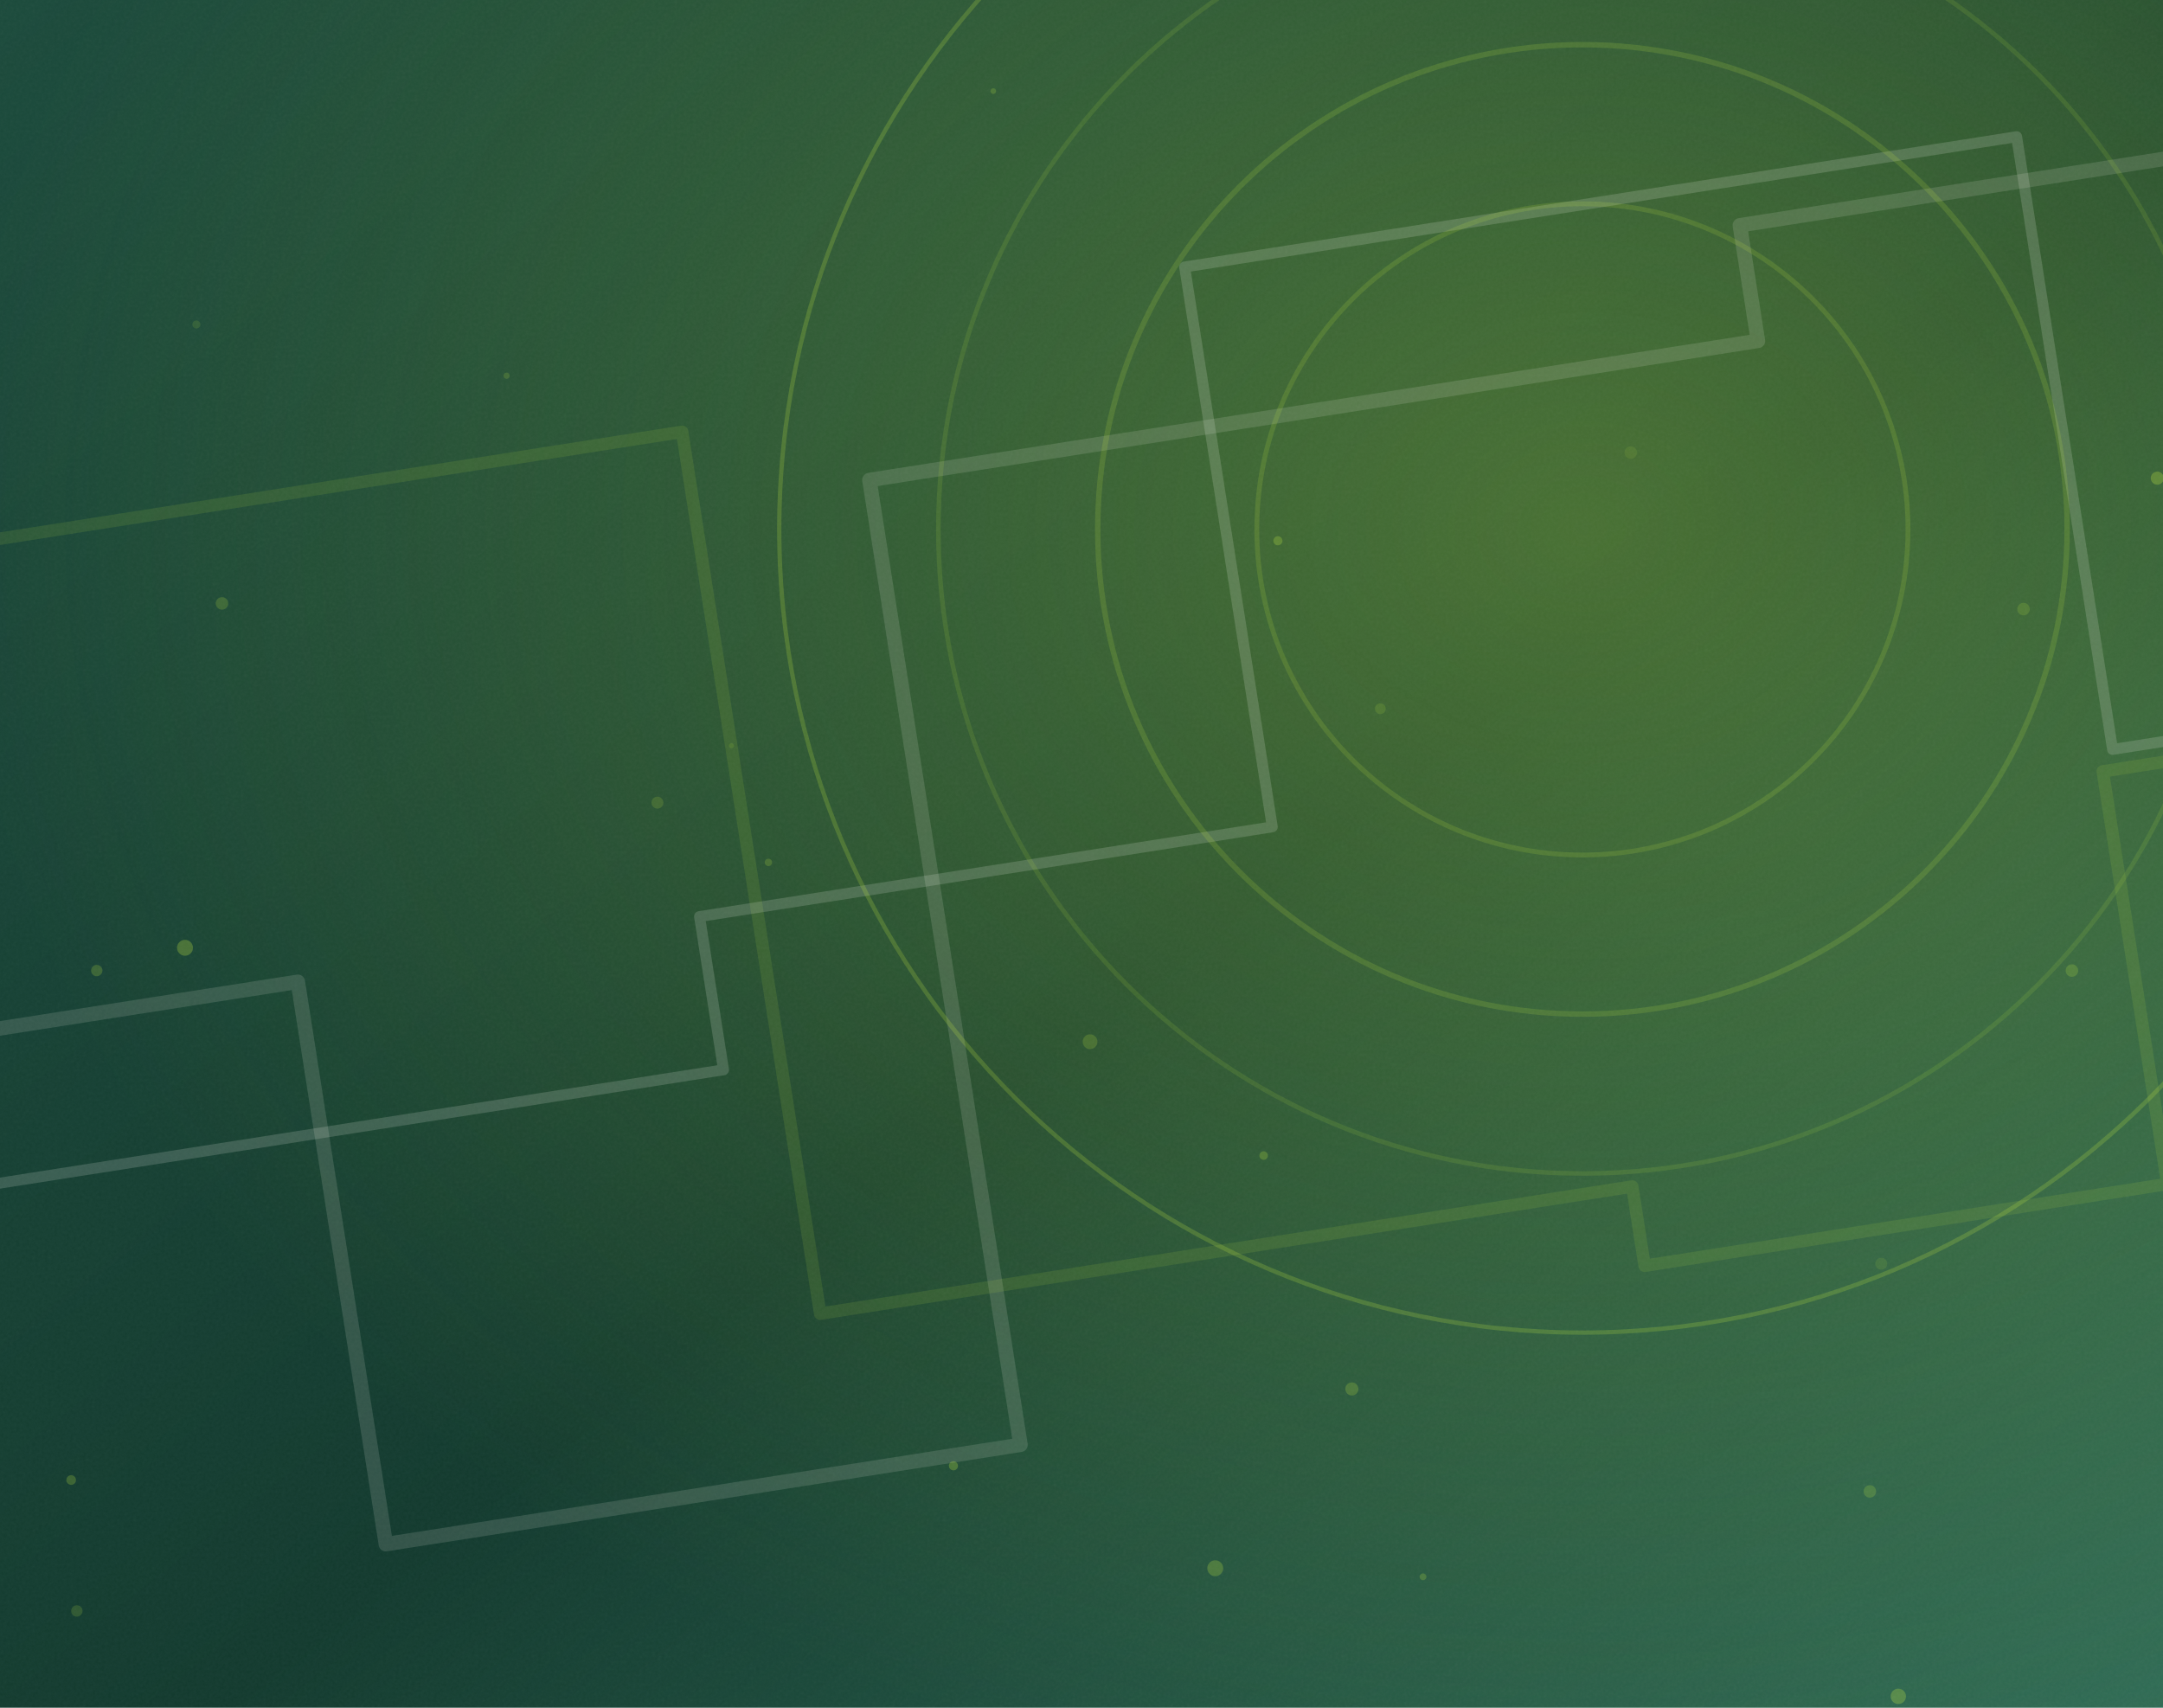
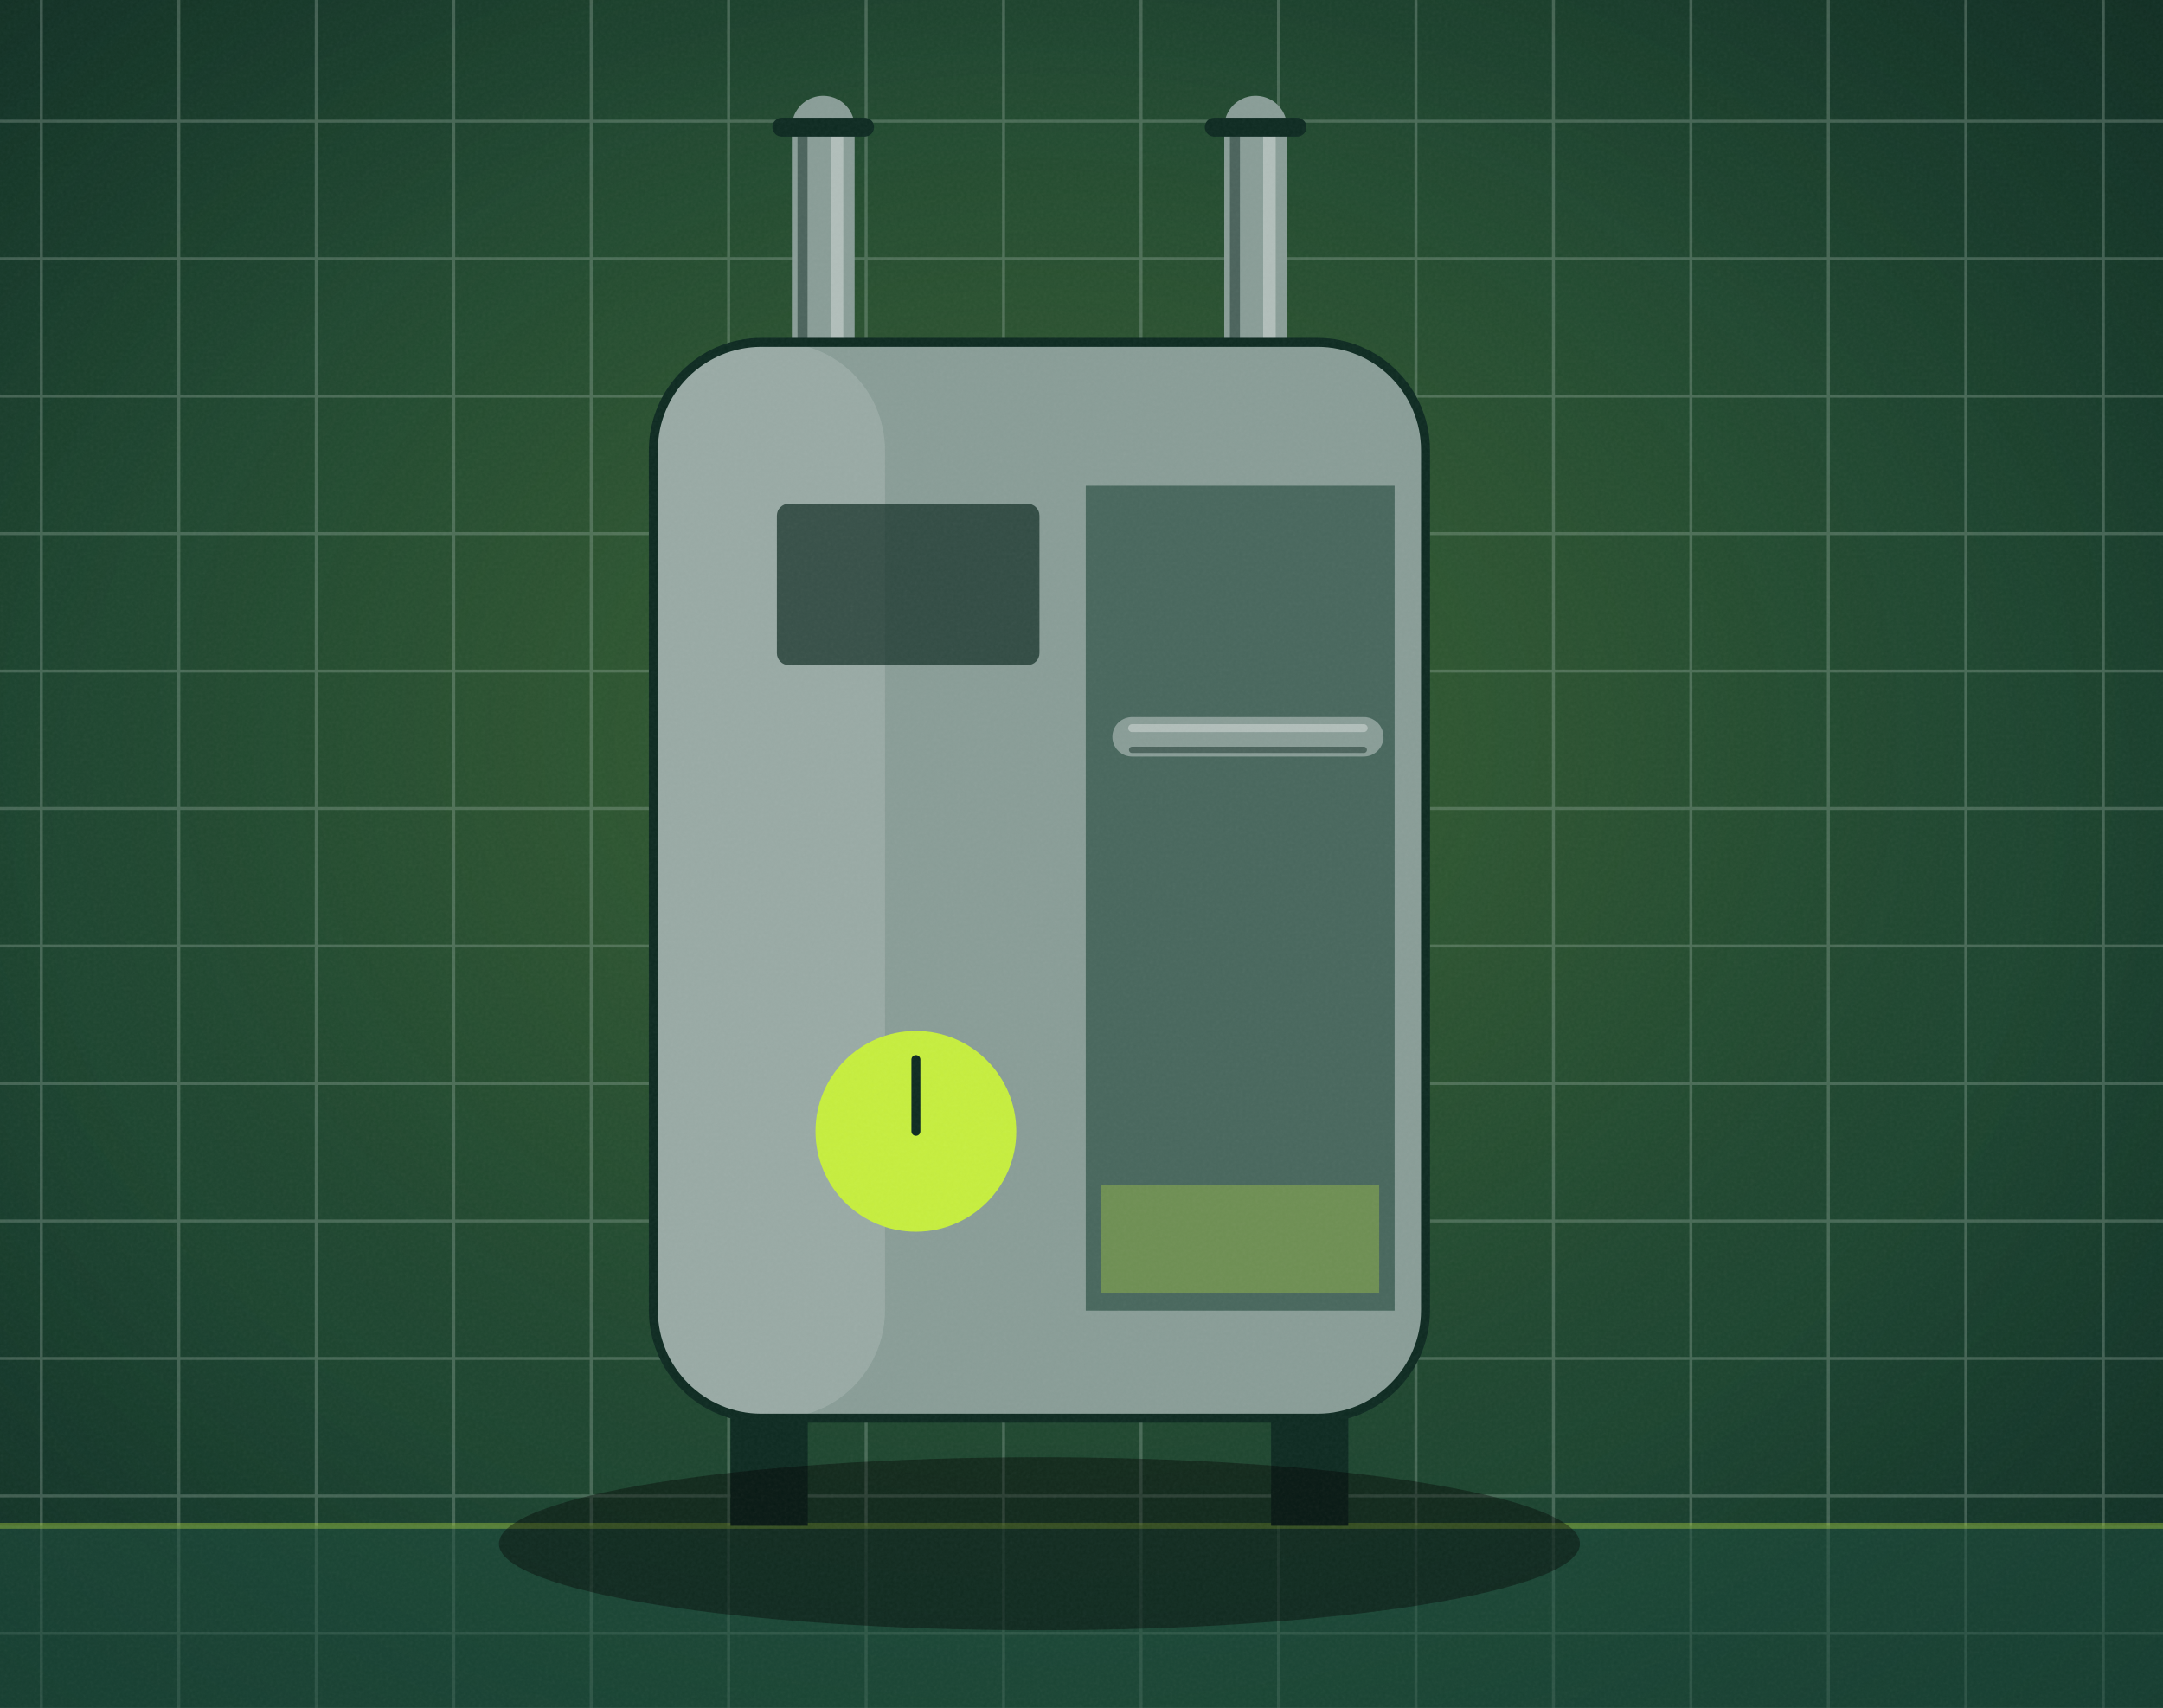
- <svg xmlns="http://www.w3.org/2000/svg" viewBox="0 0 760 600" width="760" height="600" role="img" aria-label="Completed project photograph 3">
+ <svg xmlns="http://www.w3.org/2000/svg" viewBox="0 0 760 600" width="760" height="600" role="img" aria-label="Tankless water heater conversion in a new build">
  <defs>
-     <linearGradient id="g" x1="0" y1="0" x2="1" y2="1">
-       <stop offset="0%" stop-color="#1b4a3b" />
-       <stop offset="55%" stop-color="#123a2e" />
-       <stop offset="100%" stop-color="#2f6b55" />
-     </linearGradient>
-     <radialGradient id="glow" cx="0.73" cy="0.31" r="0.75">
-       <stop offset="0%" stop-color="#c6ee3e" stop-opacity="0.3" />
-       <stop offset="100%" stop-color="#c6ee3e" stop-opacity="0" />
-     </radialGradient>
-     <filter id="grain">
+     <filter id="gr-s203">
      <feTurbulence type="fractalNoise" baseFrequency="0.9" numOctaves="3" />
      <feColorMatrix type="saturate" values="0" />
    </filter>
-     <clipPath id="clip">
-       <rect width="760" height="600" />
+     <clipPath id="frame-s203">
+       <rect width="100%" height="100%" />
    </clipPath>
  </defs>
-   <g clip-path="url(#clip)">
-     <rect width="760" height="600" fill="url(#g)" />
-     <rect width="760" height="600" fill="url(#glow)" />
-     <g transform="rotate(-8.9 380 300)">
-       <path d="M-76.0,301.8 L101.0,301.8 L101.0,501.8 L326.7,501.8 L326.7,158.7 L642.7,158.7 L642.7,117.6 L836.0,117.6" fill="none" stroke="#f6f4ec" stroke-width="5.089" stroke-linecap="round" stroke-linejoin="round" opacity="0.14" />
-       <path d="M-76.0,131.8 L264.3,131.8 L264.3,445.4 L553.1,445.4 L553.1,473.6 L739.0,473.6 L739.0,326.9 L952.3,326.9 L952.3,515.0 L1128.5,515.0 L1128.5,210.4 L836.0,210.4" fill="none" stroke="#c6ee3e" stroke-width="4.39" stroke-linecap="round" stroke-linejoin="round" opacity="0.11" />
-       <path d="M-76.0,355.5 L244.0,355.5 L244.0,301.0 L447.7,301.0 L447.7,101.9 L743.6,101.9 L743.6,319.8 L1095.6,319.8 L1095.6,477.9 L1279.6,477.9 L1279.6,448.7 L836.0,448.7" fill="none" stroke="#f6f4ec" stroke-width="3.832" stroke-linecap="round" stroke-linejoin="round" opacity="0.17" />
+   <rect width="760" height="600" fill="#123a2e" />
+   <g clip-path="url(#frame-s203)">
+     <g transform="translate(365.22,309.28) scale(1.05,1.05) translate(-380,-300)">
+       <rect width="760" height="600" fill="#123a2e" />
+       <radialGradient id="bloom-s203" cx="0.5" cy="0.42" r="0.72">
+         <stop offset="0%" stop-color="#c6ee3e" stop-opacity="0.22" />
+         <stop offset="55%" stop-color="#c6ee3e" stop-opacity="0.07" />
+         <stop offset="100%" stop-color="#c6ee3e" stop-opacity="0" />
+       </radialGradient>
+       <rect width="760" height="600" fill="url(#bloom-s203)" />
+       <radialGradient id="vig-s203" cx="0.5" cy="0.48" r="0.78">
+         <stop offset="55%" stop-color="#000000" stop-opacity="0" />
+         <stop offset="100%" stop-color="#000000" stop-opacity="0.34" />
+       </radialGradient>
+       <rect width="760" height="600" fill="url(#vig-s203)" />
+       <path d="M46,0 L46,600 M92,0 L92,600 M138,0 L138,600 M184,0 L184,600 M230,0 L230,600 M276,0 L276,600 M322,0 L322,600 M368,0 L368,600 M414,0 L414,600 M460,0 L460,600 M506,0 L506,600 M552,0 L552,600 M598,0 L598,600 M644,0 L644,600 M690,0 L690,600 M736,0 L736,600 M0,46 L760,46 M0,92 L760,92 M0,138 L760,138 M0,184 L760,184 M0,230 L760,230 M0,276 L760,276 M0,322 L760,322 M0,368 L760,368 M0,414 L760,414 M0,460 L760,460 M0,506 L760,506 M0,552 L760,552 M0,598 L760,598" stroke="#b4c6bc" stroke-width="1" opacity="0.28" fill="none" />
+       <rect x="0" y="516" width="760" height="84" fill="#1b4a3b" opacity="0.55" />
+       <line x1="0" y1="516" x2="760" y2="516" stroke="#c6ee3e" stroke-width="2" opacity="0.35" />
+       <g>
+         <path d="M307.65,48 L307.65,132" stroke="#899d97" stroke-width="21" stroke-linecap="round" fill="none" />
+         <path d="M312.27,48 L312.27,132" stroke="#b8c4c0" stroke-width="4.2" stroke-linecap="round" fill="none" opacity="0.85" />
+         <path d="M300.72,48 L300.72,132" stroke="#0d2a21" stroke-width="3.36" stroke-linecap="round" fill="none" opacity="0.5" />
+         <line x1="293.79" y1="48" x2="321.51" y2="48" stroke="#0d2a21" stroke-width="6.3" stroke-linecap="round" />
+       </g>
+       <g>
+         <path d="M452.35,48 L452.35,132" stroke="#899d97" stroke-width="21" stroke-linecap="round" fill="none" />
+         <path d="M456.97,48 L456.97,132" stroke="#b8c4c0" stroke-width="4.2" stroke-linecap="round" fill="none" opacity="0.85" />
+         <path d="M445.42,48 L445.42,132" stroke="#0d2a21" stroke-width="3.36" stroke-linecap="round" fill="none" opacity="0.5" />
+         <line x1="438.49" y1="48" x2="466.21" y2="48" stroke="#0d2a21" stroke-width="6.3" stroke-linecap="round" />
+       </g>
+       <rect x="250.8" y="120" width="258.4" height="360" rx="36.18" fill="#899d97" />
+       <rect x="250.8" y="120" width="77.52" height="360" rx="36.18" fill="#b8c4c0" opacity="0.35" />
+       <rect x="250.8" y="120" width="258.4" height="360" rx="36.18" fill="none" stroke="#0d2a21" stroke-width="3" />
+       <path d="M395.5,168 L498.86,168 L498.86,444 L395.5,444 Z" fill="#123a2e" opacity="0.55" />
+       <rect x="400.67" y="402" width="93.02" height="36" fill="#c6ee3e" opacity="0.3" />
+       <g>
+         <path d="M411.01,252 L488.53,252" stroke="#899d97" stroke-width="13.2" stroke-linecap="round" fill="none" />
+         <path d="M411.01,249.1 L488.53,249.1" stroke="#b8c4c0" stroke-width="2.64" stroke-linecap="round" fill="none" opacity="0.85" />
+         <path d="M411.01,256.36 L488.53,256.36" stroke="#0d2a21" stroke-width="2.11" stroke-linecap="round" fill="none" opacity="0.5" />
+       </g>
+       <circle cx="338.66" cy="384" r="33.59" fill="#c6ee3e" />
+       <line x1="338.66" y1="384" x2="338.66" y2="360" stroke="#0d2a21" stroke-width="3" stroke-linecap="round" />
+       <rect x="292.14" y="174" width="87.86" height="54" rx="4" fill="#0d2a21" opacity="0.7" />
+       <rect x="276.64" y="480" width="25.84" height="36" fill="#0d2a21" />
+       <rect x="457.52" y="480" width="25.84" height="36" fill="#0d2a21" />
+       <ellipse cx="380" cy="522" rx="180.88" ry="28.94" fill="#000000" opacity="0.4" />
+       <rect width="760" height="600" filter="url(#gr-s203)" opacity="0.055" />
    </g>
-     <circle cx="556" cy="186" r="114.4" fill="none" stroke="#c6ee3e" stroke-width="1.7" opacity="0.15" />
-     <circle cx="556" cy="186" r="170.3" fill="none" stroke="#c6ee3e" stroke-width="1.9" opacity="0.16" />
-     <circle cx="556" cy="186" r="226.3" fill="none" stroke="#c6ee3e" stroke-width="1.6" opacity="0.12" />
-     <circle cx="556" cy="186" r="282.2" fill="none" stroke="#c6ee3e" stroke-width="1.5" opacity="0.21" />
-     <circle cx="27" cy="566" r="2.0" fill="#c6ee3e" opacity="0.16" />
-     <circle cx="427" cy="551" r="2.8" fill="#c6ee3e" opacity="0.24" />
-     <circle cx="449" cy="190" r="1.6" fill="#c6ee3e" opacity="0.24" />
-     <circle cx="335" cy="515" r="1.6" fill="#c6ee3e" opacity="0.26" />
-     <circle cx="475" cy="488" r="2.3" fill="#c6ee3e" opacity="0.21" />
-     <circle cx="661" cy="444" r="2.1" fill="#c6ee3e" opacity="0.10" />
-     <circle cx="383" cy="366" r="2.6" fill="#c6ee3e" opacity="0.18" />
-     <circle cx="758" cy="168" r="2.3" fill="#c6ee3e" opacity="0.27" />
-     <circle cx="573" cy="159" r="2.2" fill="#c6ee3e" opacity="0.09" />
-     <circle cx="178" cy="132" r="1.1" fill="#c6ee3e" opacity="0.16" />
-     <circle cx="500" cy="554" r="1.2" fill="#c6ee3e" opacity="0.20" />
-     <circle cx="257" cy="262" r="0.9" fill="#c6ee3e" opacity="0.12" />
-     <circle cx="444" cy="406" r="1.5" fill="#c6ee3e" opacity="0.23" />
-     <circle cx="270" cy="303" r="1.3" fill="#c6ee3e" opacity="0.19" />
-     <circle cx="231" cy="282" r="2.1" fill="#c6ee3e" opacity="0.15" />
-     <circle cx="25" cy="520" r="1.7" fill="#c6ee3e" opacity="0.22" />
-     <circle cx="349" cy="32" r="1.0" fill="#c6ee3e" opacity="0.19" />
-     <circle cx="69" cy="114" r="1.4" fill="#c6ee3e" opacity="0.12" />
-     <circle cx="485" cy="249" r="1.9" fill="#c6ee3e" opacity="0.13" />
-     <circle cx="728" cy="341" r="2.2" fill="#c6ee3e" opacity="0.19" />
-     <circle cx="657" cy="524" r="2.2" fill="#c6ee3e" opacity="0.19" />
-     <circle cx="34" cy="341" r="2.0" fill="#c6ee3e" opacity="0.20" />
-     <circle cx="65" cy="333" r="2.8" fill="#c6ee3e" opacity="0.27" />
-     <circle cx="711" cy="214" r="2.2" fill="#c6ee3e" opacity="0.16" />
-     <circle cx="78" cy="212" r="2.2" fill="#c6ee3e" opacity="0.18" />
-     <circle cx="667" cy="596" r="2.7" fill="#c6ee3e" opacity="0.27" />
-     <rect width="760" height="600" filter="url(#grain)" opacity="0.05" />
  </g>
</svg>
